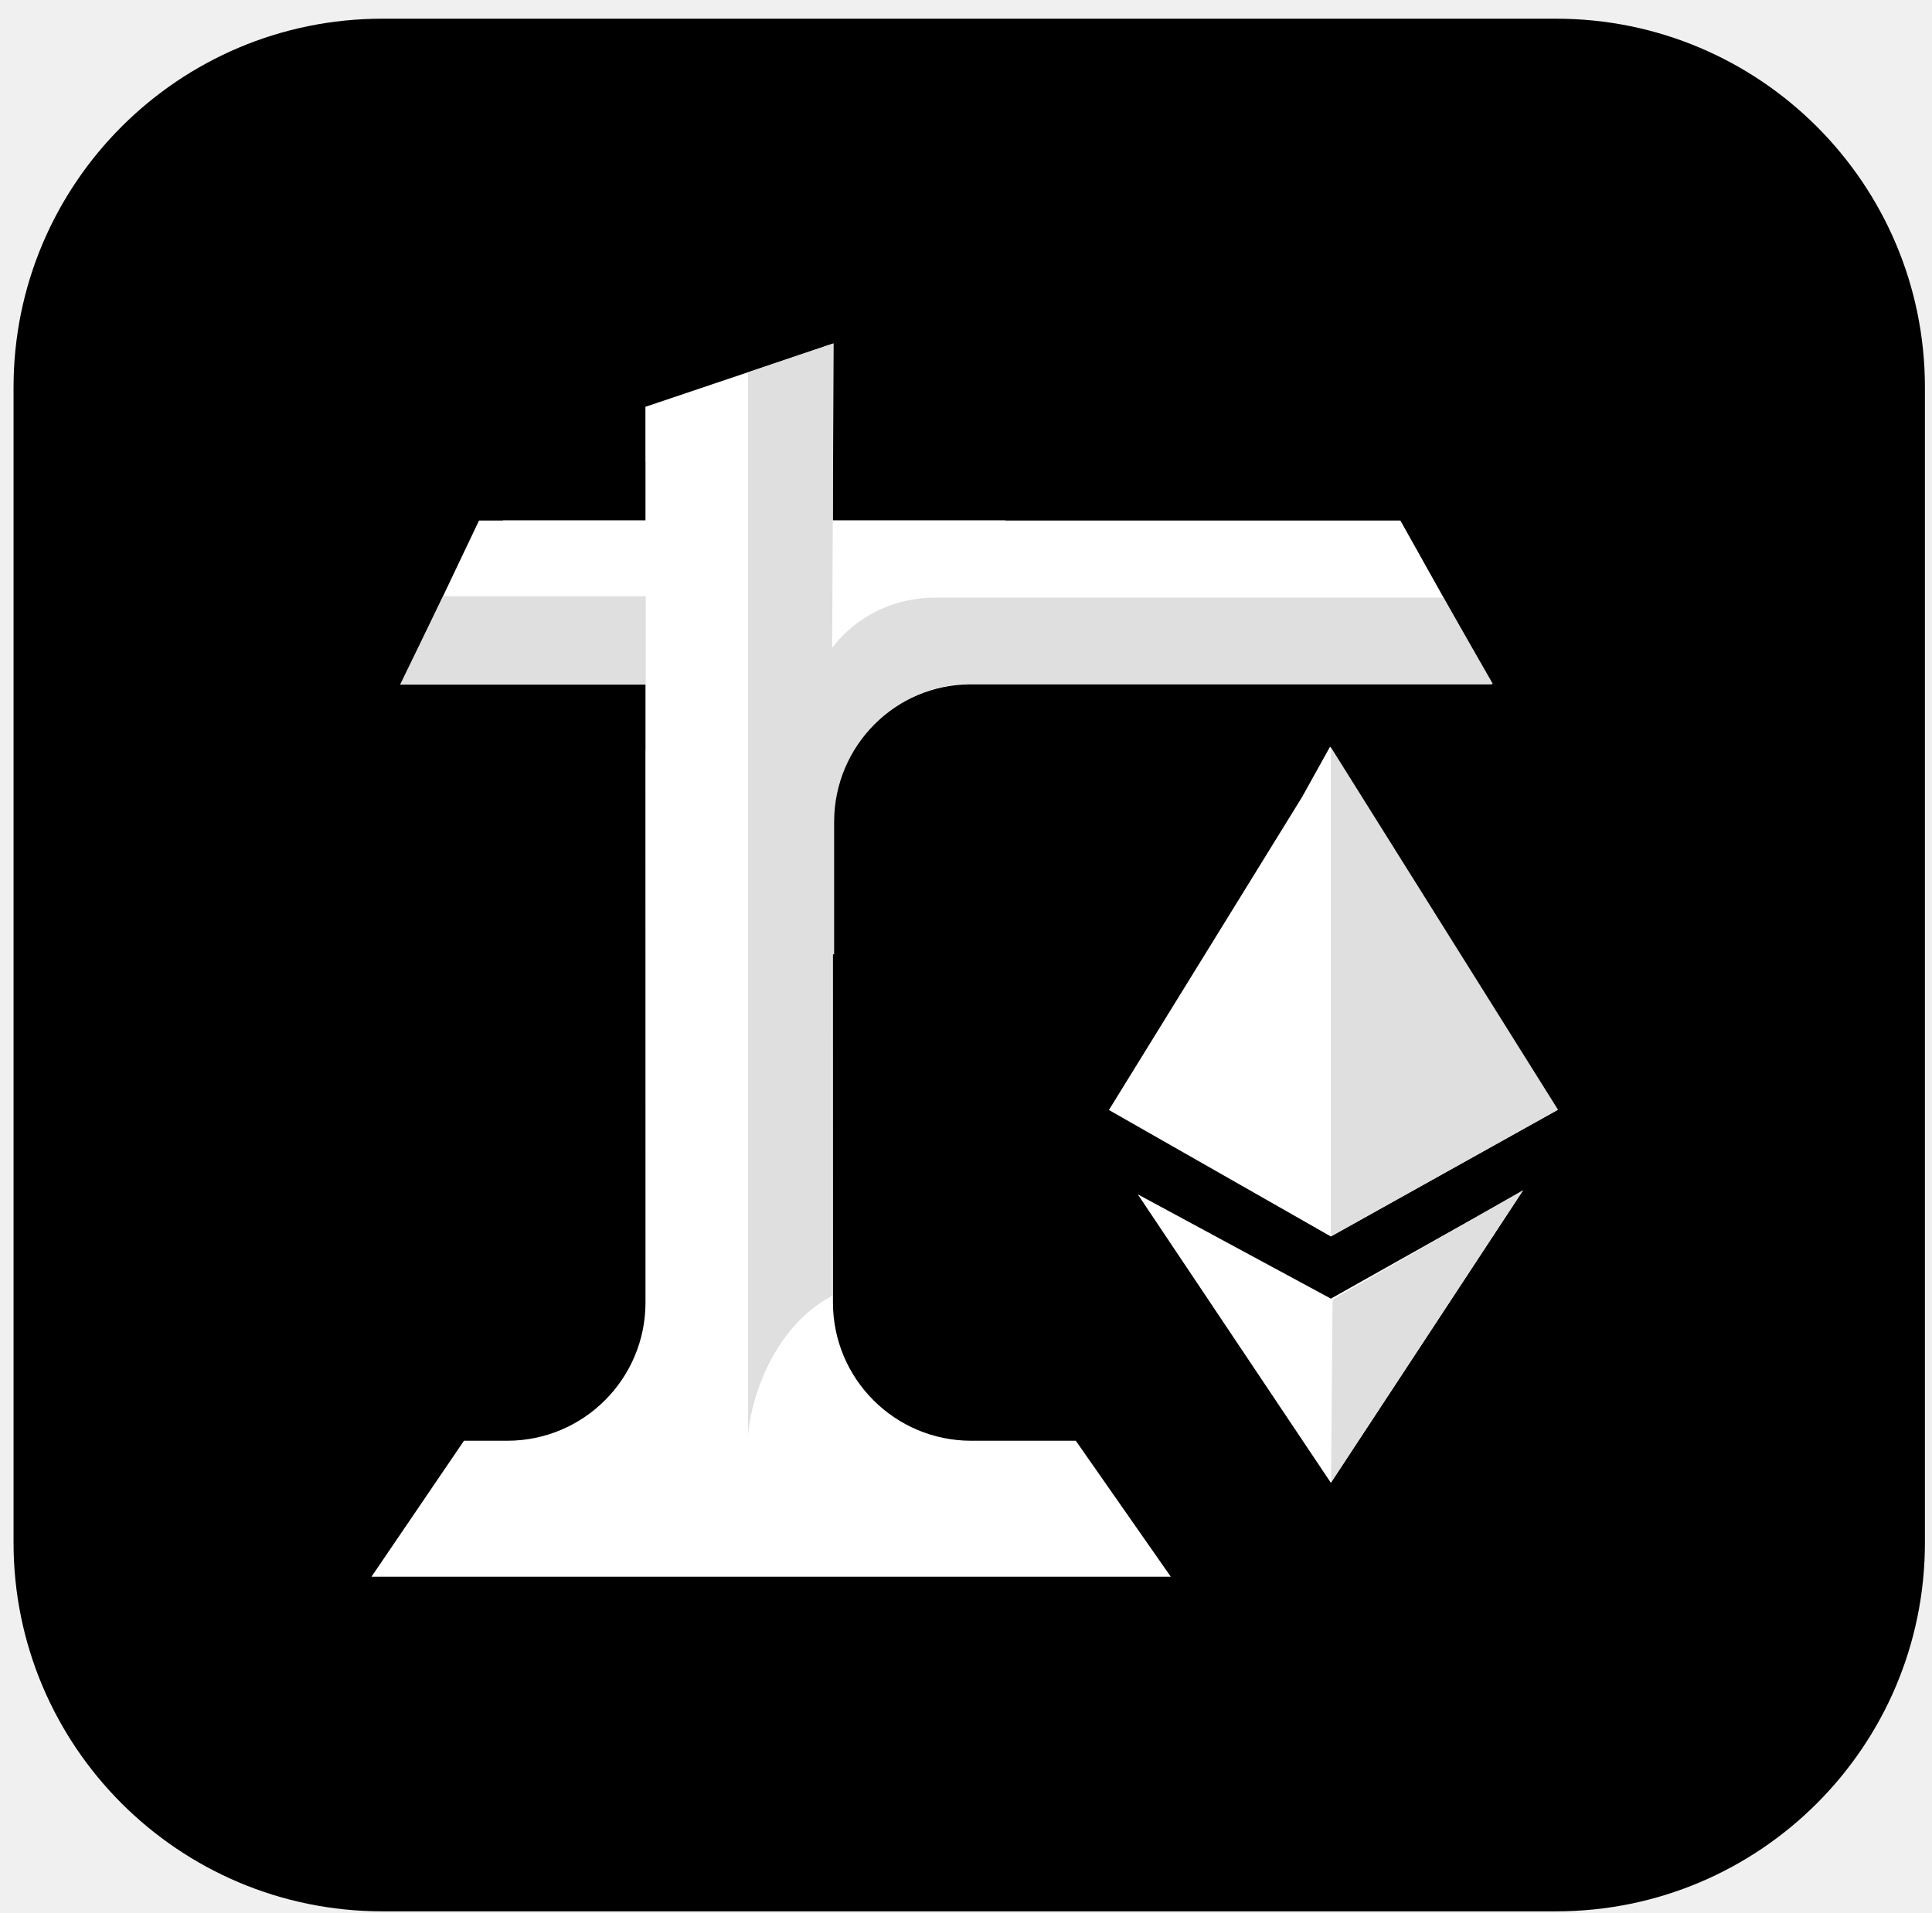
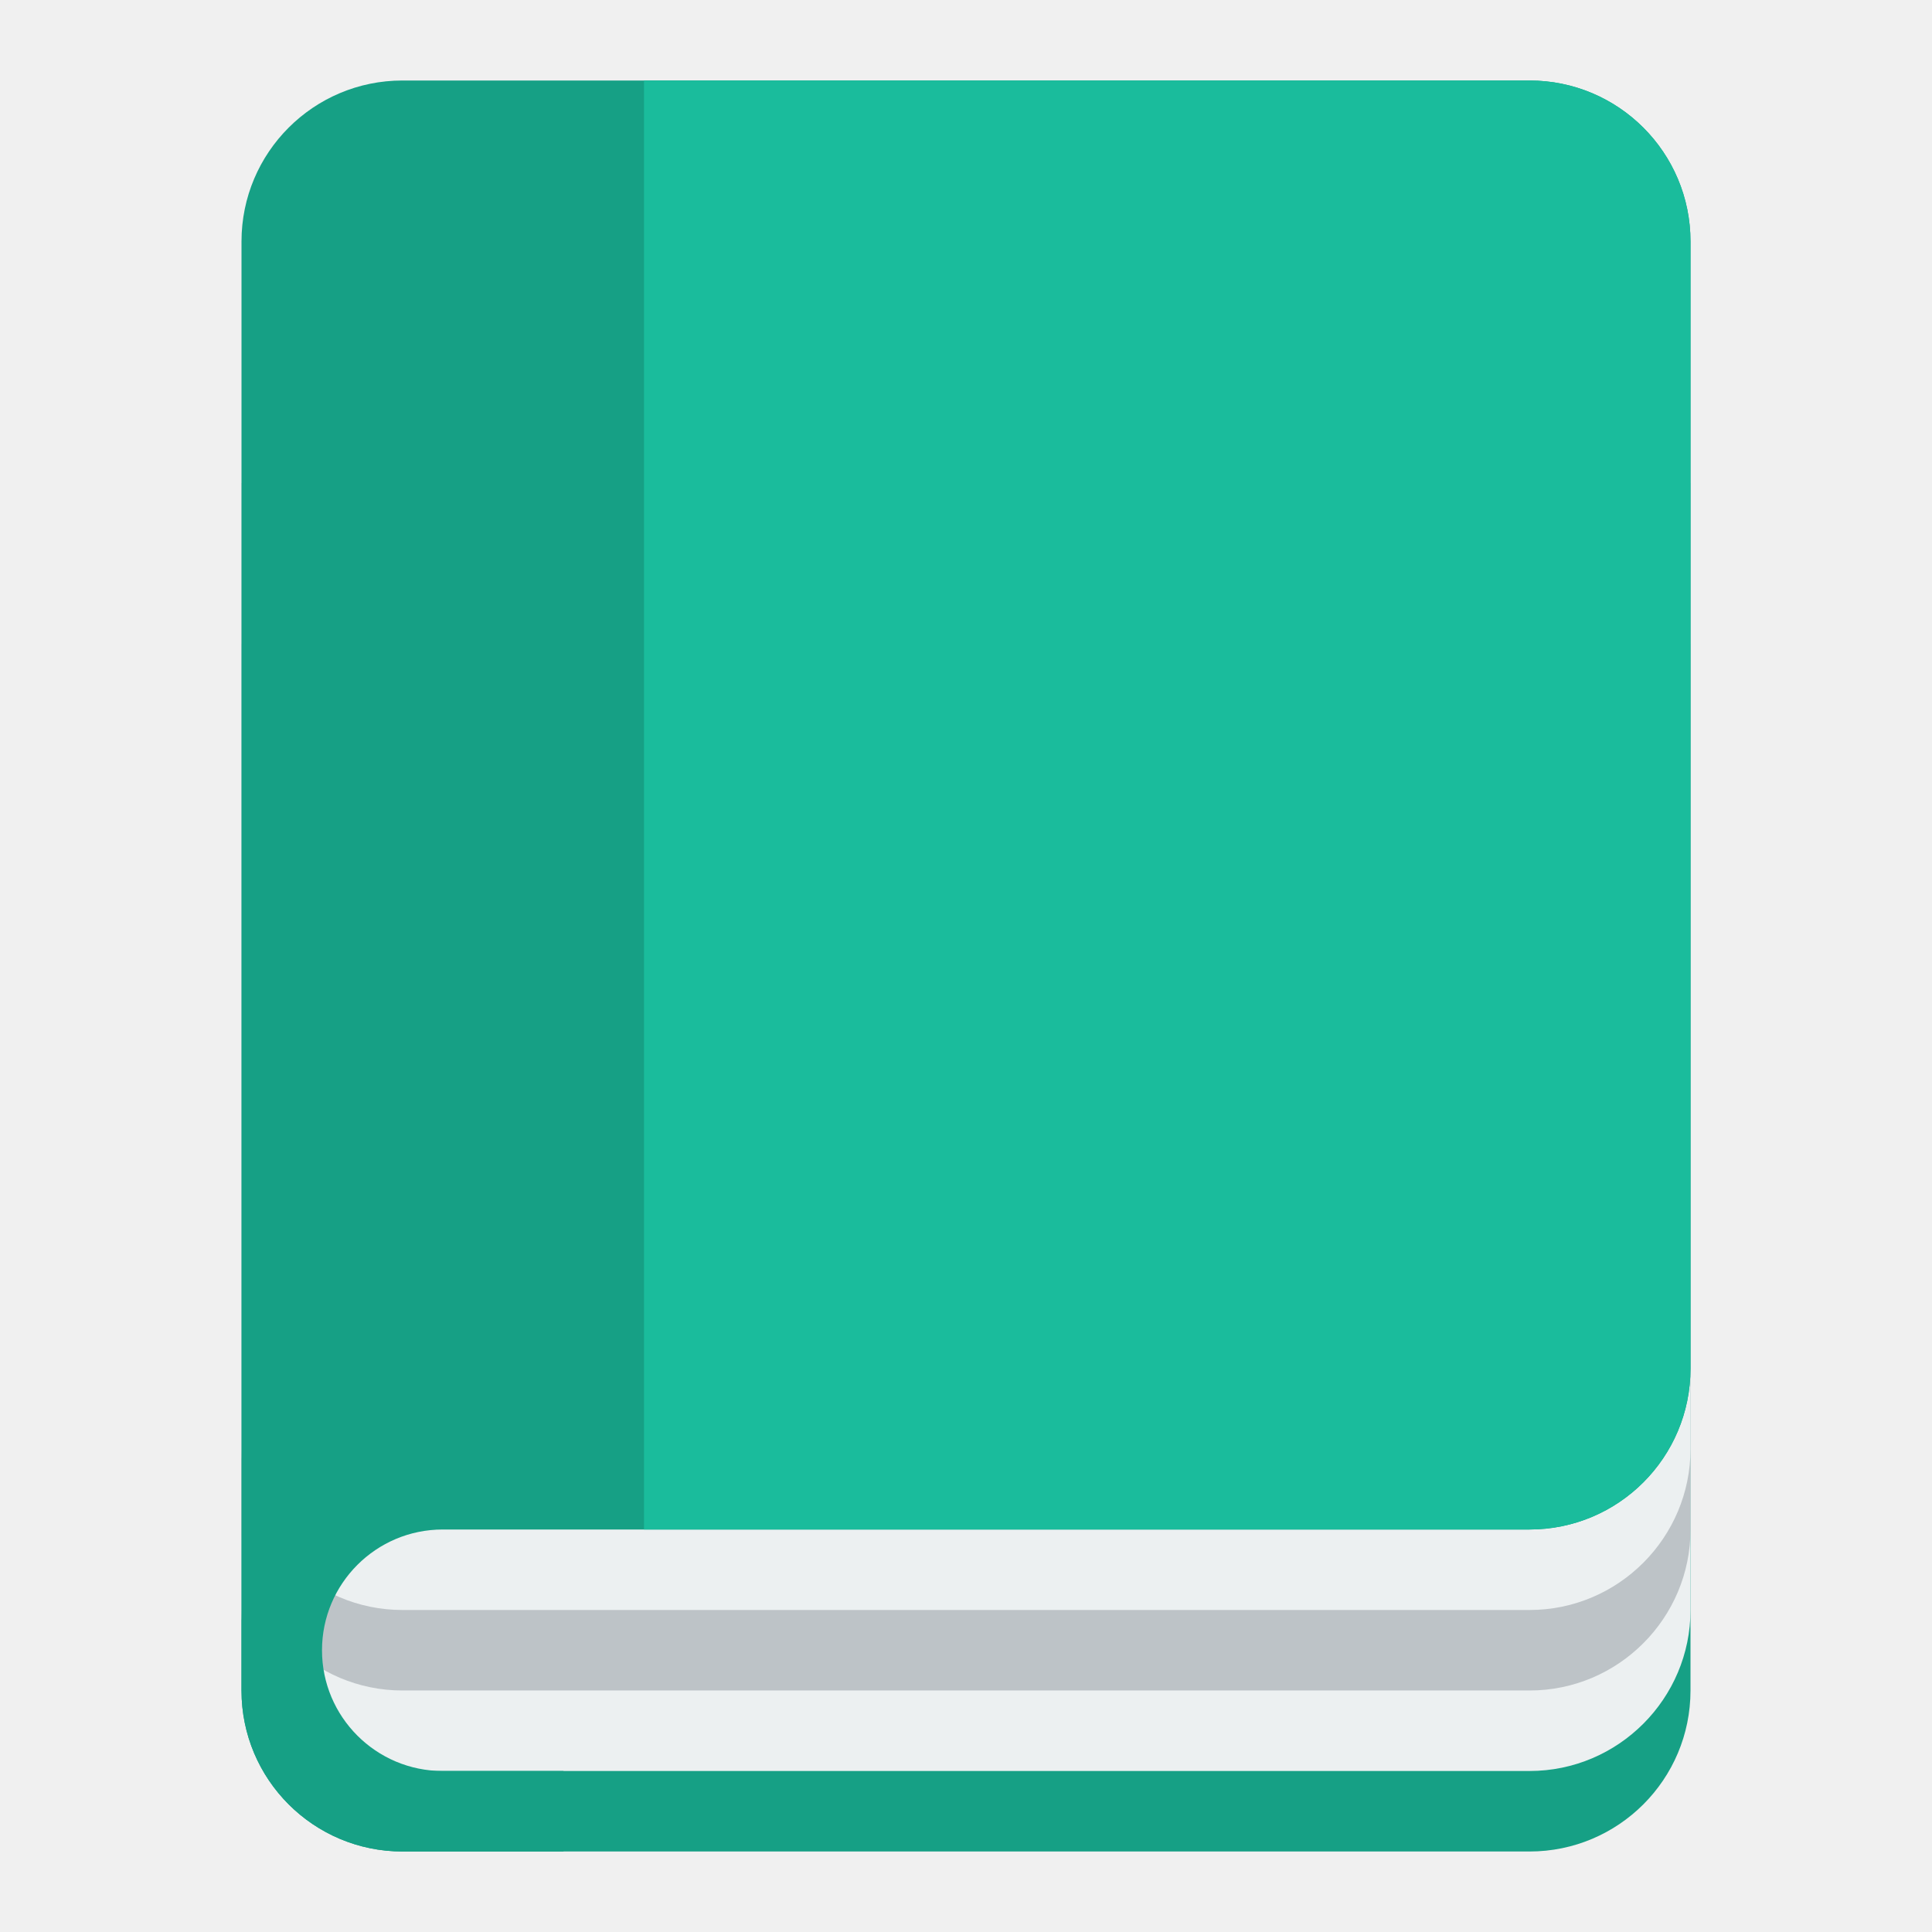
- <svg xmlns="http://www.w3.org/2000/svg" width="103" height="102" viewBox="0 0 103 102" fill="none">
-   <rect x="0.722" y="0.997" width="101.901" height="100.925" rx="19.661" fill="black" />
-   <path d="M69.415 42.505L70.912 39.812L72.544 42.505L83.024 59.191L70.953 65.936L59.119 59.191L69.415 42.505Z" fill="white" />
-   <path d="M70.953 69.25L60.658 63.688L70.953 79.072L81.184 63.498L70.953 69.25Z" fill="white" />
-   <path d="M70.953 65.926V41.853V39.85L83.063 59.178L70.953 65.926Z" fill="#DFDFDF" />
-   <path d="M70.962 79.05L71.041 69.297L81.206 63.463L70.962 79.05Z" fill="#DFDFDF" />
-   <path d="M34.409 21.693V24.613H34.413L34.412 27.747H26.809L26.809 27.757H25.538L21.384 36.491H34.413V39.972H34.409L34.413 69.455C34.413 73.527 31.113 76.828 27.041 76.828H24.735L19.806 84.077H62.417L57.354 76.828H51.779C47.708 76.828 44.407 73.527 44.407 69.455L44.402 43.665C44.507 39.708 47.73 36.527 51.705 36.491H79.548L74.658 27.757H53.602L53.602 27.747L44.399 27.747L44.399 24.613H44.402V18.325L34.409 21.693Z" fill="white" />
-   <path d="M39.882 19.852V76.55C39.973 74.964 41.047 70.855 44.365 69.103V50.867L44.47 50.9V43.831C44.47 39.759 47.771 36.458 51.843 36.458H79.581L76.951 31.866H49.908C46.129 31.866 44.365 34.556 44.365 34.556L44.444 18.307L39.882 19.852Z" fill="#DFDFDF" />
-   <path d="M23.622 31.793L21.329 36.508H34.425V31.793H23.622Z" fill="#DFDFDF" />
+ <svg xmlns="http://www.w3.org/2000/svg" width="800px" height="800px" viewBox="0 0 24 24" version="1.1">
+   <g transform="translate(0 -1028.4)">
+     <path d="m3 8v2 1 3 1 5 1c0 1.105 0.895 2 2 2h14c1.105 0 2-0.895 2-2v-1-5-4-3h-18z" transform="translate(0 1028.4)" fill="#16a085" />
+     <path d="m3 1035.4v2 1 3 1 5 1c0 1.1 0.895 2 2 2h14c1.105 0 2-0.9 2-2v-1-5-4-3h-18z" fill="#ecf0f1" />
+     <path d="m3 1034.4v2 1 3 1 5 1c0 1.1 0.895 2 2 2h14c1.105 0 2-0.9 2-2v-1-5-4-3h-18z" fill="#bdc3c7" />
+     <path d="m3 1033.4v2 1 3 1 5 1c0 1.1 0.895 2 2 2h14c1.105 0 2-0.9 2-2v-1-5-4-3h-18z" fill="#ecf0f1" />
+     <path d="m5 1c-1.105 0-2 0.895-2 2v1 4 2 1 3 1 5 1c0 1.105 0.895 2 2 2h2v-1h-1.5c-0.828 0-1.5-0.672-1.5-1.5s0.672-1.5 1.5-1.5h12.5 1c1.105 0 2-0.895 2-2v-1-5-4-3-1c0-1.105-0.895-2-2-2h-4-10z" transform="translate(0 1028.4)" fill="#16a085" />
+     <path d="m8 1v18h1 9 1c1.105 0 2-0.895 2-2v-1-5-4-3-1c0-1.105-0.895-2-2-2h-4-6-1z" transform="translate(0 1028.4)" fill="#1abc9c" />
+   </g>
</svg>
